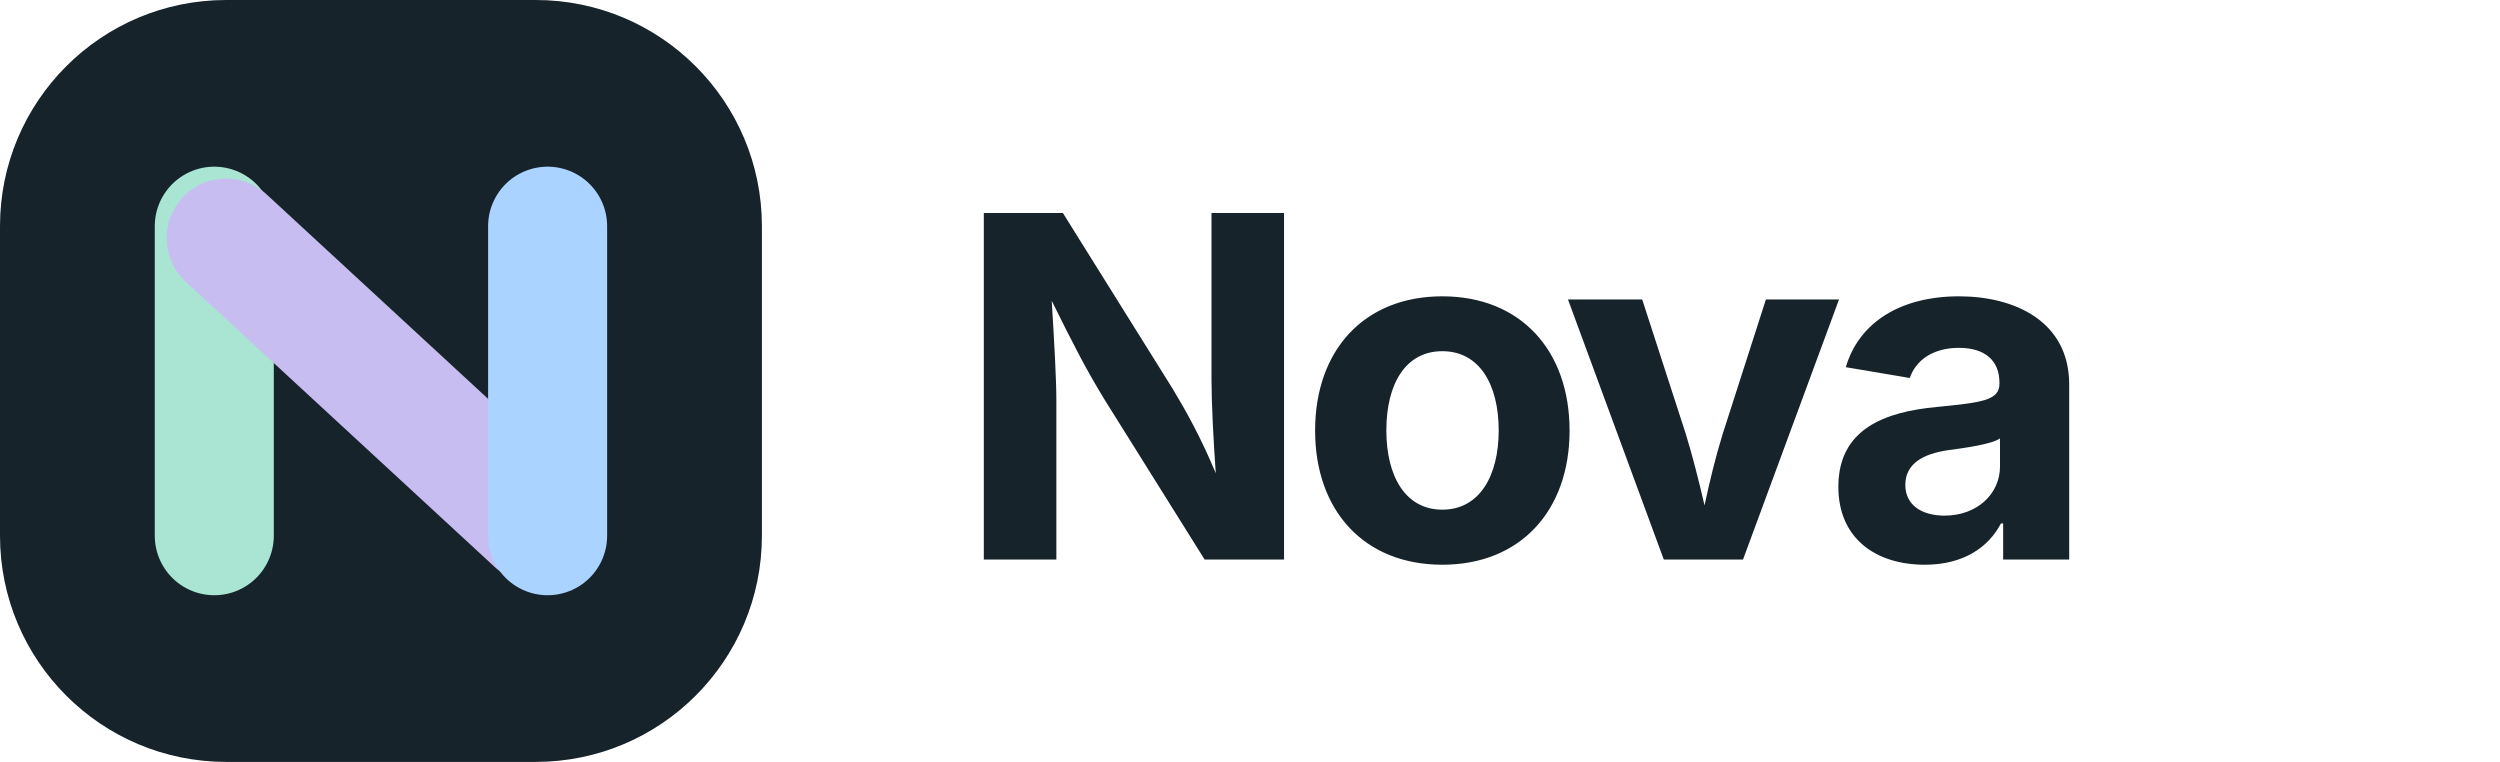
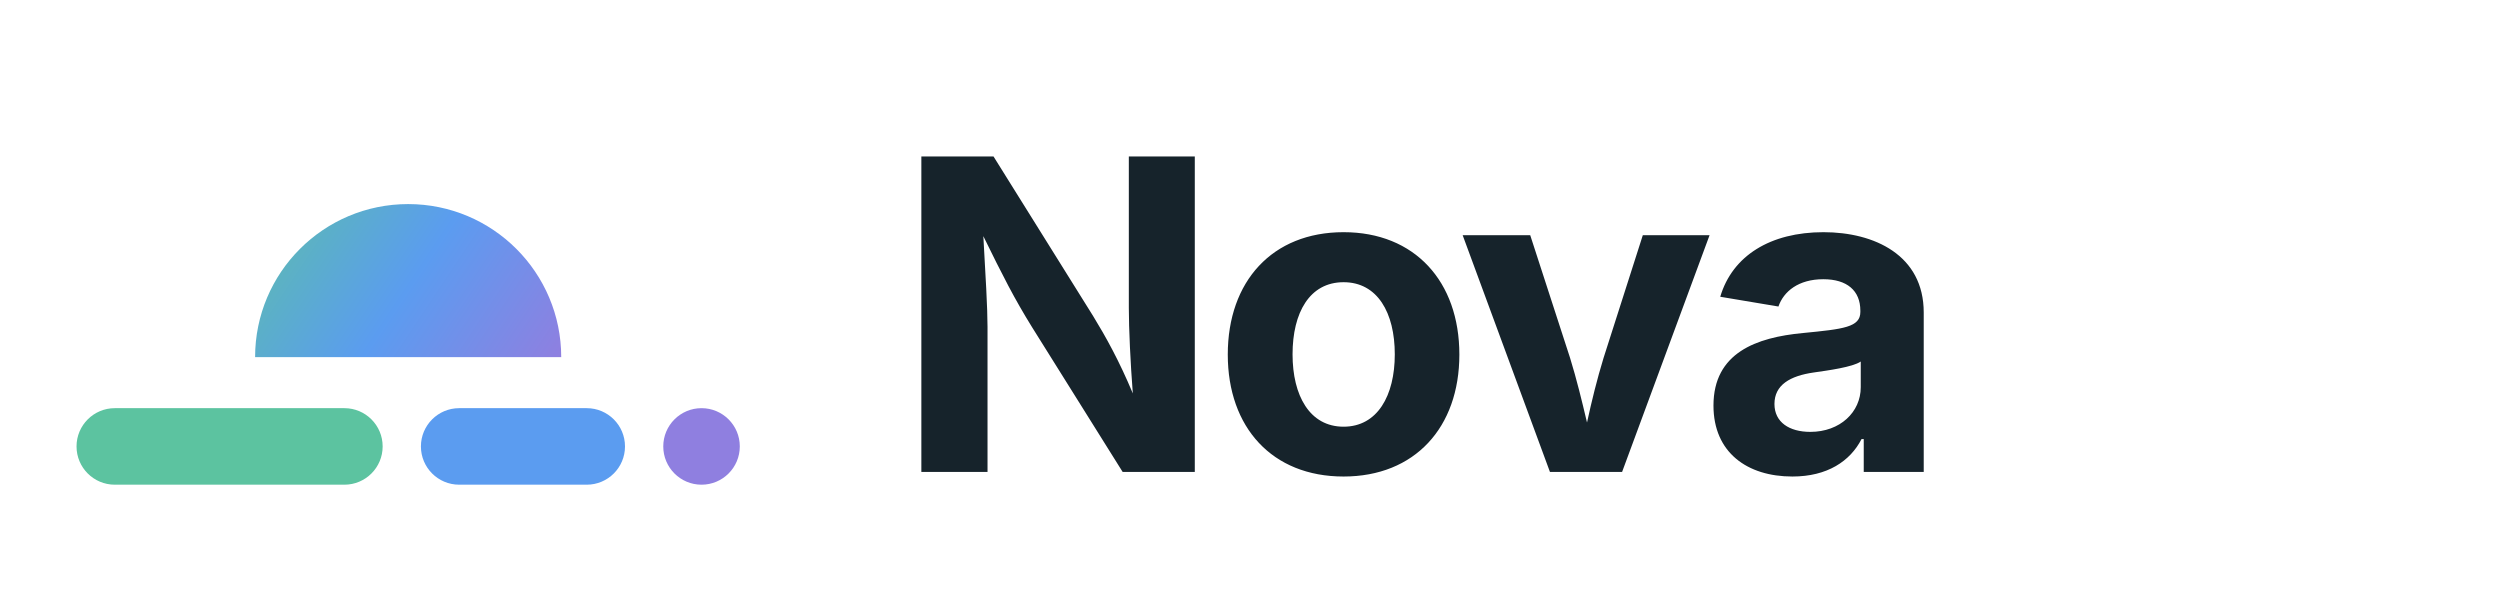
- <svg xmlns="http://www.w3.org/2000/svg" viewBox="0 0 210 64" role="img" aria-label="Nova">
-   <rect width="64" height="64" rx="19" fill="#16232B" />
-   <path d="M18 45V19" fill="none" stroke="#A9E5D2" stroke-width="10" stroke-linecap="round" />
-   <path d="M19 20L45 44" fill="none" stroke="#C8BDF1" stroke-width="10" stroke-linecap="round" />
-   <path d="M46 45V19" fill="none" stroke="#AAD3FF" stroke-width="10" stroke-linecap="round" />
-   <text x="80" y="47" fill="#16232B" font-family="Inter,Arial,Helvetica,sans-serif" font-size="40" font-weight="650" letter-spacing="-1.6">Nova</text>
+ <svg xmlns="http://www.w3.org/2000/svg" viewBox="0 8 196 48" role="img" aria-label="Nova">
+   <defs>
+     <linearGradient id="nova-sun" x1="20" y1="20" x2="44" y2="36" gradientUnits="userSpaceOnUse">
+       <stop offset="0" stop-color="#5CC3A0" />
+       <stop offset=".55" stop-color="#5B9CF0" />
+       <stop offset="1" stop-color="#8F7FE0" />
+     </linearGradient>
+   </defs>
+   <path d="M20 36a12 12 0 0 1 24 0Z" fill="url(#nova-sun)" />
+   <rect x="6" y="40" width="24" height="6" rx="3" fill="#5CC3A0" />
+   <rect x="33" y="40" width="16" height="6" rx="3" fill="#5B9CF0" />
+   <rect x="52" y="40" width="6" height="6" rx="3" fill="#8F7FE0" />
+   <text x="70" y="45" fill="#16232B" font-family="-apple-system,BlinkMacSystemFont,Inter,Arial,sans-serif" font-size="34" font-weight="700" letter-spacing="-1">Nova</text>
</svg>
